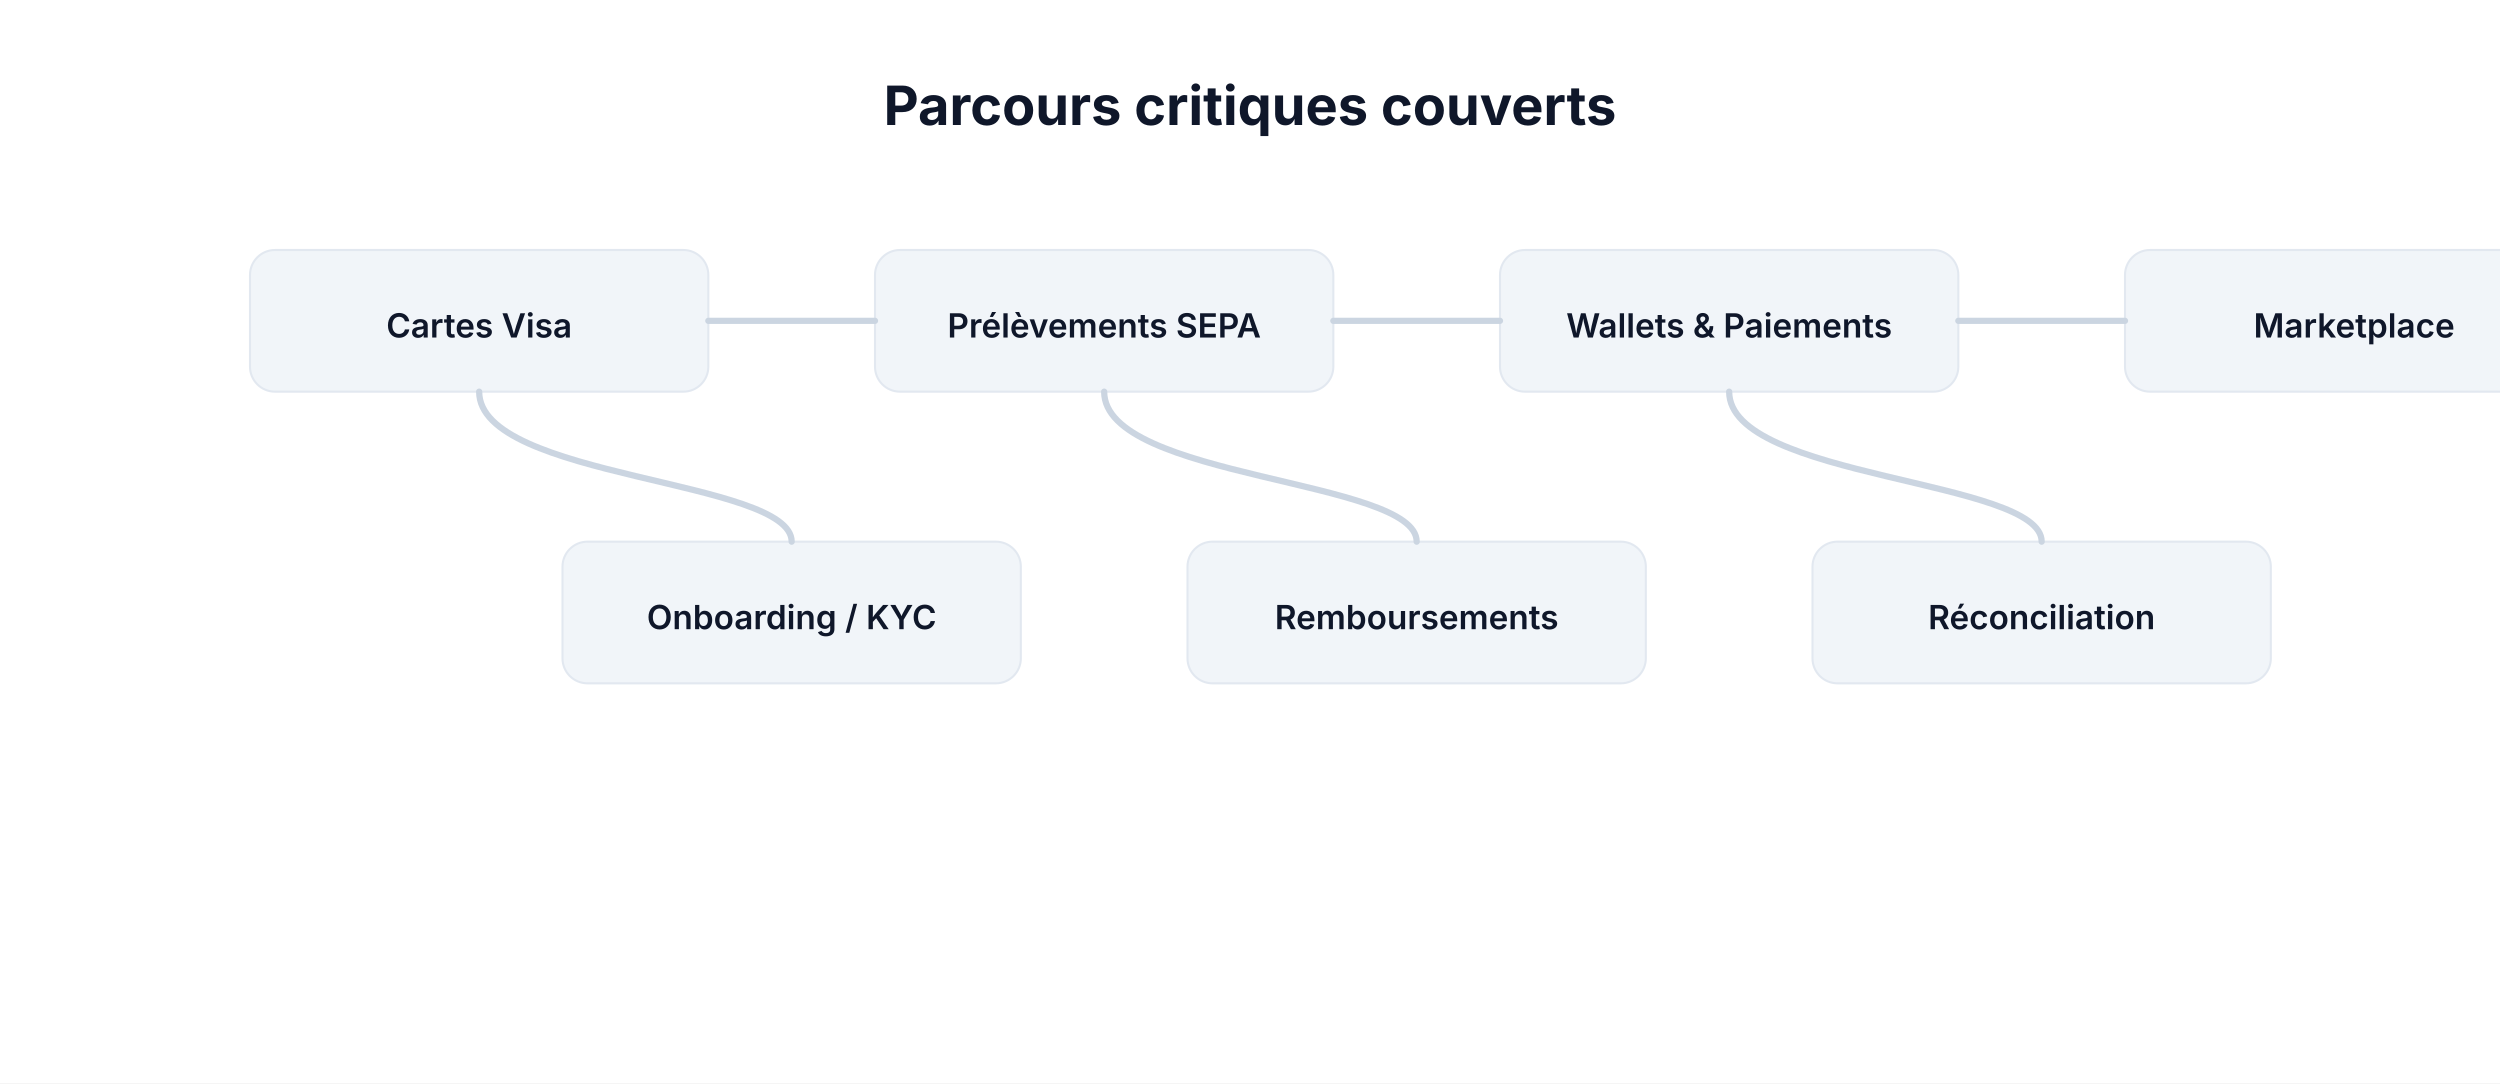
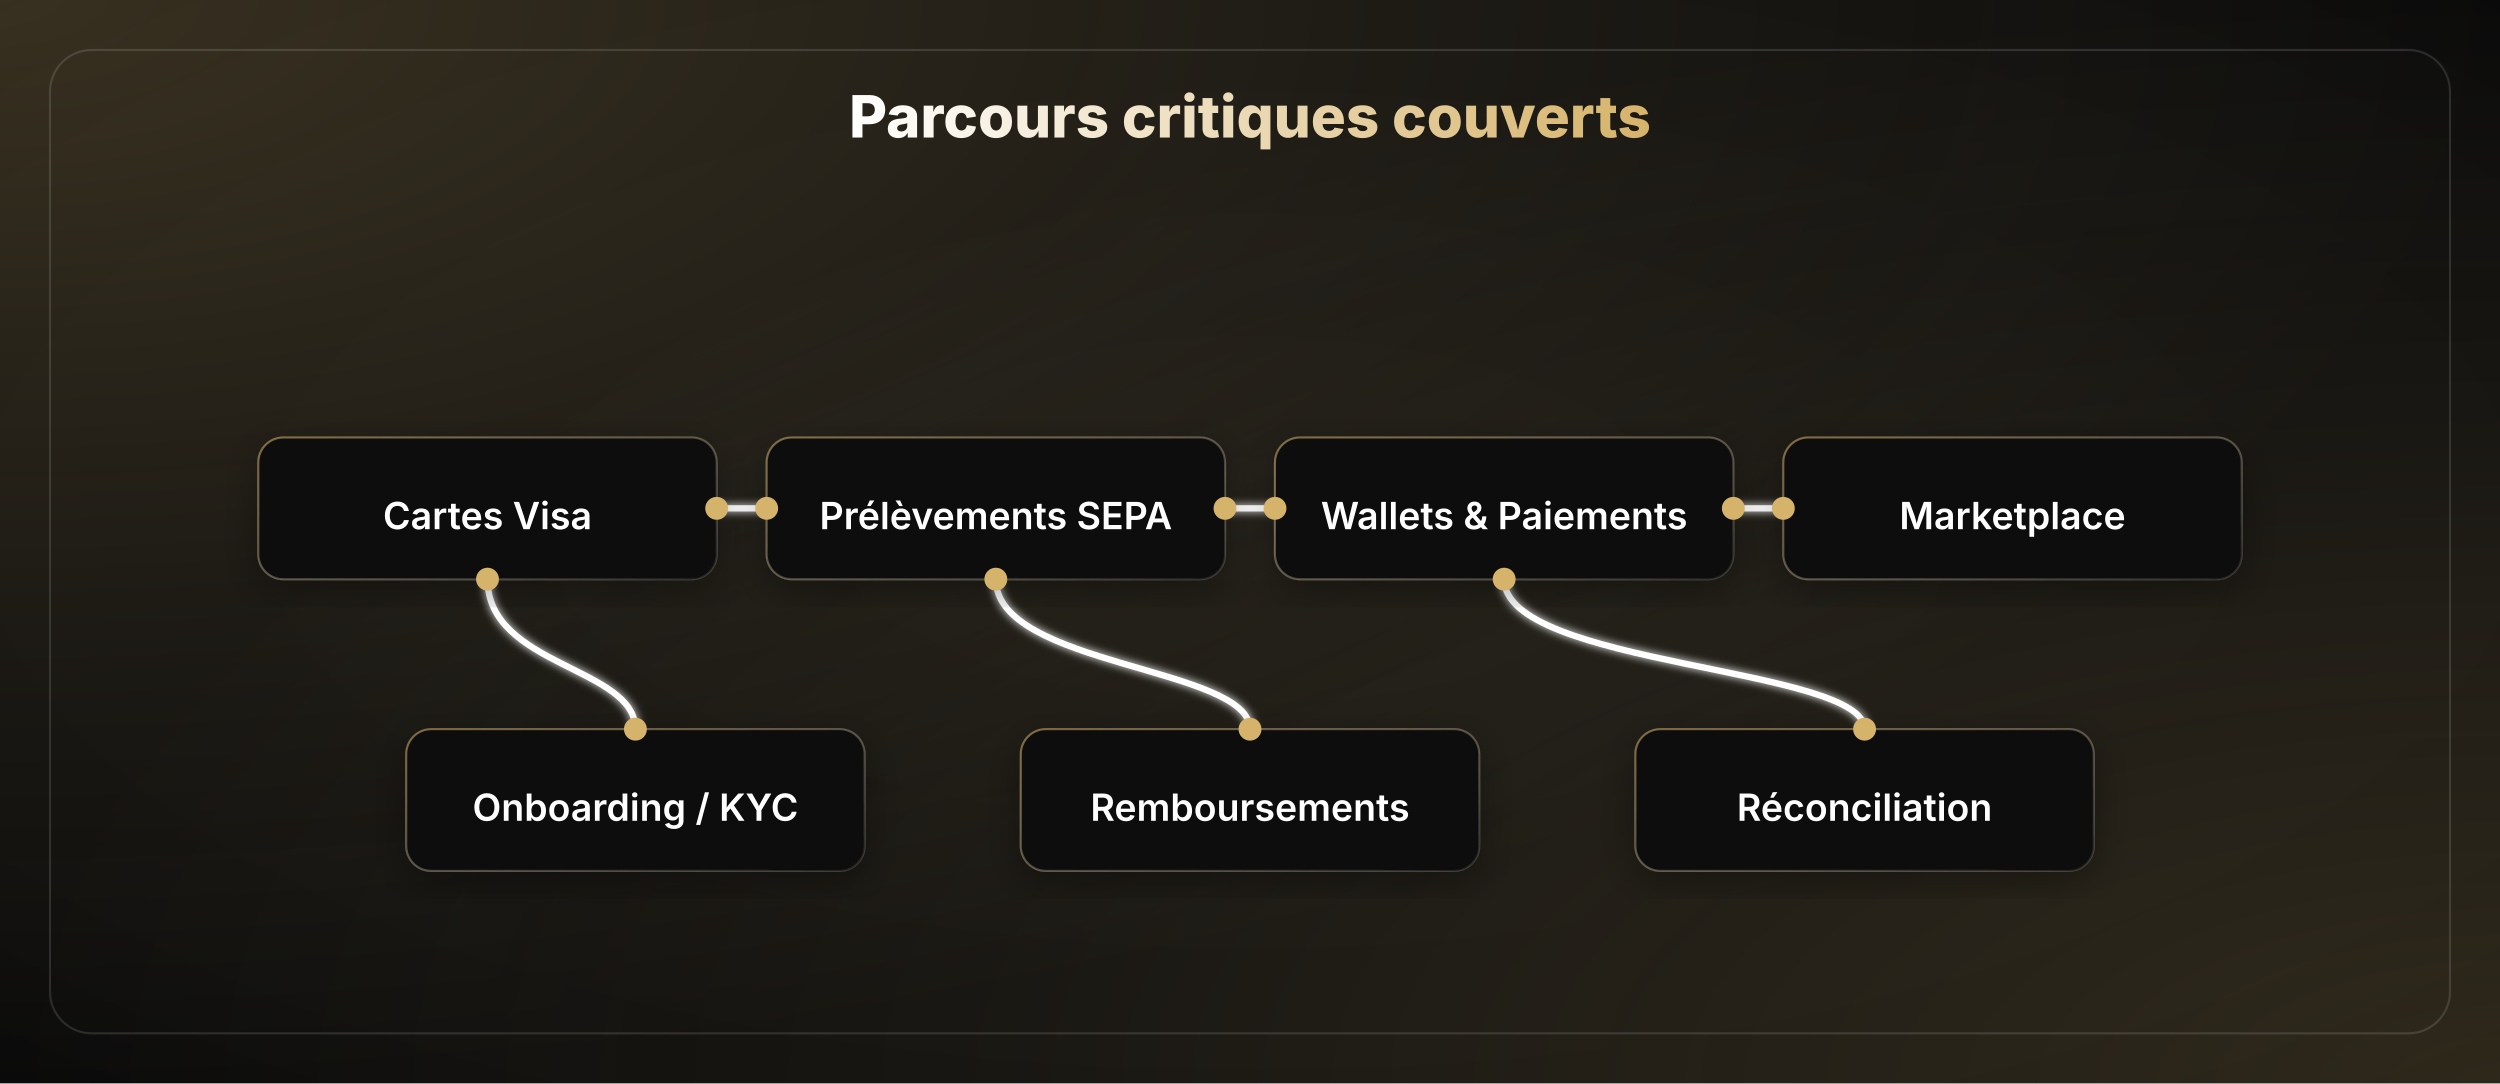
- <svg xmlns="http://www.w3.org/2000/svg" width="1200" height="520" viewBox="0 0 1200 520">
-   <rect width="1200" height="520" fill="#ffffff" />
-   <g font-family="Inter, system-ui, -apple-system, Segoe UI, Roboto, Arial" fill="#0f172a">
-     <text x="600" y="60" font-size="26" font-weight="700" text-anchor="middle">Parcours critiques couverts</text>
+ <svg xmlns="http://www.w3.org/2000/svg" role="img" width="1200" height="520" viewBox="0 0 1200 520">
+   <defs>
+     <radialGradient id="bgSoft" cx="50%" cy="48%" r="80%">
+       <stop offset="0" stop-color="#121212" />
+       <stop offset="0.7" stop-color="#0D0D0D" />
+       <stop offset="1" stop-color="#080808" />
+     </radialGradient>
+     <radialGradient id="cornerGoldTL" cx="0" cy="0" r="1">
+       <stop offset="0" stop-color="#D6B36A" stop-opacity=".22" />
+       <stop offset=".55" stop-color="#D6B36A" stop-opacity=".08" />
+       <stop offset="1" stop-color="#D6B36A" stop-opacity="0" />
+     </radialGradient>
+     <radialGradient id="cornerGoldBR" cx="1" cy="1" r="1">
+       <stop offset="0" stop-color="#D6B36A" stop-opacity=".18" />
+       <stop offset=".6" stop-color="#D6B36A" stop-opacity=".06" />
+       <stop offset="1" stop-color="#D6B36A" stop-opacity="0" />
+     </radialGradient>
+     <linearGradient id="goldStroke" x1="0" y1="0" x2="1" y2="1">
+       <stop offset="0" stop-color="#D6B36A" stop-opacity=".55" />
+       <stop offset="1" stop-color="#FFFFFF" stop-opacity=".08" />
+     </linearGradient>
+     <filter id="cardShadow" x="-20%" y="-20%" width="140%" height="140%">
+       <feDropShadow dx="0" dy="6" stdDeviation="10" flood-color="#000" flood-opacity=".35" />
+     </filter>
+     <filter id="glowWhite" x="-40%" y="-40%" width="180%" height="180%">
+       <feGaussianBlur stdDeviation="2" result="b1" />
+       <feMerge>
+         <feMergeNode in="b1" />
+         <feMergeNode in="SourceGraphic" />
+       </feMerge>
+     </filter>
+     <linearGradient id="titleGrad" x1="0" y1="0" x2="1" y2="0">
+       <stop offset="0" stop-color="#FFFFFF" />
+       <stop offset="1" stop-color="#D6B36A" />
+     </linearGradient>
+   </defs>
+   <rect width="1200" height="520" fill="url(#bgSoft)" />
+   <rect width="1200" height="520" fill="url(#cornerGoldTL)" />
+   <rect width="1200" height="520" fill="url(#cornerGoldBR)" />
+   <rect x="24" y="24" width="1152" height="472" rx="20" fill="none" stroke="#FFFFFF20" />
+   <g font-family="Inter, system-ui, -apple-system, Segoe UI, Roboto, Arial">
+     <text x="600" y="66" font-size="28" font-weight="800" text-anchor="middle" fill="url(#titleGrad)">
+       Parcours critiques couverts
+     </text>
  </g>
-   <g transform="translate(120,120)" font-family="Inter, system-ui, -apple-system, Segoe UI, Roboto, Arial">
-     <g>
-       <rect x="0" y="0" width="220" height="68" rx="12" fill="#f1f5f9" stroke="#e2e8f0" />
-       <text x="110" y="42" text-anchor="middle" font-size="16" font-weight="600" fill="#0f172a">Cartes Visa</text>
-       <rect x="300" y="0" width="220" height="68" rx="12" fill="#f1f5f9" stroke="#e2e8f0" />
-       <text x="410" y="42" text-anchor="middle" font-size="16" font-weight="600" fill="#0f172a">Prélèvements SEPA</text>
-       <rect x="600" y="0" width="220" height="68" rx="12" fill="#f1f5f9" stroke="#e2e8f0" />
-       <text x="710" y="42" text-anchor="middle" font-size="16" font-weight="600" fill="#0f172a">Wallets &amp; Paiements</text>
-       <rect x="900" y="0" width="220" height="68" rx="12" fill="#f1f5f9" stroke="#e2e8f0" />
-       <text x="1010" y="42" text-anchor="middle" font-size="16" font-weight="600" fill="#0f172a">Marketplace</text>
-       <rect x="150" y="140" width="220" height="68" rx="12" fill="#f1f5f9" stroke="#e2e8f0" />
-       <text x="260" y="182" text-anchor="middle" font-size="16" font-weight="600" fill="#0f172a">Onboarding / KYC</text>
-       <rect x="450" y="140" width="220" height="68" rx="12" fill="#f1f5f9" stroke="#e2e8f0" />
-       <text x="560" y="182" text-anchor="middle" font-size="16" font-weight="600" fill="#0f172a">Remboursements</text>
-       <rect x="750" y="140" width="220" height="68" rx="12" fill="#f1f5f9" stroke="#e2e8f0" />
-       <text x="860" y="182" text-anchor="middle" font-size="16" font-weight="600" fill="#0f172a">Réconciliation</text>
+   <g transform="translate(120,210)" font-family="Inter, system-ui, -apple-system, Segoe UI, Roboto, Arial">
+     <g stroke="#FFFFFF" stroke-width="3" fill="none" stroke-linecap="round" filter="url(#glowWhite)">
+       <path d="M224,34 H248" />
+       <path d="M468,34 H492" />
+       <path d="M712,34 H736" />
+       <path d="M114,68 C114,110 185,110 185,140" />
+       <path d="M358,68 C358,110 480,110 480,140" />
+       <path d="M602,68 C602,110 775,110 775,140" />
    </g>
-     <g stroke="#cbd5e1" stroke-width="3" fill="none" stroke-linecap="round">
-       <path d="M220,34 H300" />
-       <path d="M520,34 H600" />
-       <path d="M820,34 H900" />
-       <path d="M110,68 C110,110 260,110 260,140" />
-       <path d="M410,68 C410,110 560,110 560,140" />
-       <path d="M710,68 C710,110 860,110 860,140" />
+     <g font-weight="600" font-size="18" fill="#FFFFFF">
+       <g filter="url(#cardShadow)">
+         <rect x="4" y="0" width="220" height="68" rx="12" fill="#0B0B0B" stroke="url(#goldStroke)" />
+         <text x="114" y="44" text-anchor="middle">Cartes Visa</text>
+       </g>
+       <g filter="url(#cardShadow)">
+         <rect x="248" y="0" width="220" height="68" rx="12" fill="#0B0B0B" stroke="url(#goldStroke)" />
+         <text x="358" y="44" text-anchor="middle">Prélèvements SEPA</text>
+       </g>
+       <g filter="url(#cardShadow)">
+         <rect x="492" y="0" width="220" height="68" rx="12" fill="#0B0B0B" stroke="url(#goldStroke)" />
+         <text x="602" y="44" text-anchor="middle">Wallets &amp; Paiements</text>
+       </g>
+       <g filter="url(#cardShadow)">
+         <rect x="736" y="0" width="220" height="68" rx="12" fill="#0B0B0B" stroke="url(#goldStroke)" />
+         <text x="846" y="44" text-anchor="middle">Marketplace</text>
+       </g>
+       <g filter="url(#cardShadow)">
+         <rect x="75" y="140" width="220" height="68" rx="12" fill="#0B0B0B" stroke="url(#goldStroke)" />
+         <text x="185" y="184" text-anchor="middle">Onboarding / KYC</text>
+       </g>
+       <g filter="url(#cardShadow)">
+         <rect x="370" y="140" width="220" height="68" rx="12" fill="#0B0B0B" stroke="url(#goldStroke)" />
+         <text x="480" y="184" text-anchor="middle">Remboursements</text>
+       </g>
+       <g filter="url(#cardShadow)">
+         <rect x="665" y="140" width="220" height="68" rx="12" fill="#0B0B0B" stroke="url(#goldStroke)" />
+         <text x="775" y="184" text-anchor="middle">Réconciliation</text>
+       </g>
+     </g>
+     <g fill="#D6B36A">
+       <circle cx="224" cy="34" r="5.5" />
+       <circle cx="248" cy="34" r="5.5" />
+       <circle cx="468" cy="34" r="5.5" />
+       <circle cx="492" cy="34" r="5.5" />
+       <circle cx="712" cy="34" r="5.5" />
+       <circle cx="736" cy="34" r="5.5" />
+       <circle cx="114" cy="68" r="5.5" />
+       <circle cx="185" cy="140" r="5.5" />
+       <circle cx="358" cy="68" r="5.5" />
+       <circle cx="480" cy="140" r="5.5" />
+       <circle cx="602" cy="68" r="5.5" />
+       <circle cx="775" cy="140" r="5.5" />
    </g>
  </g>
</svg>
